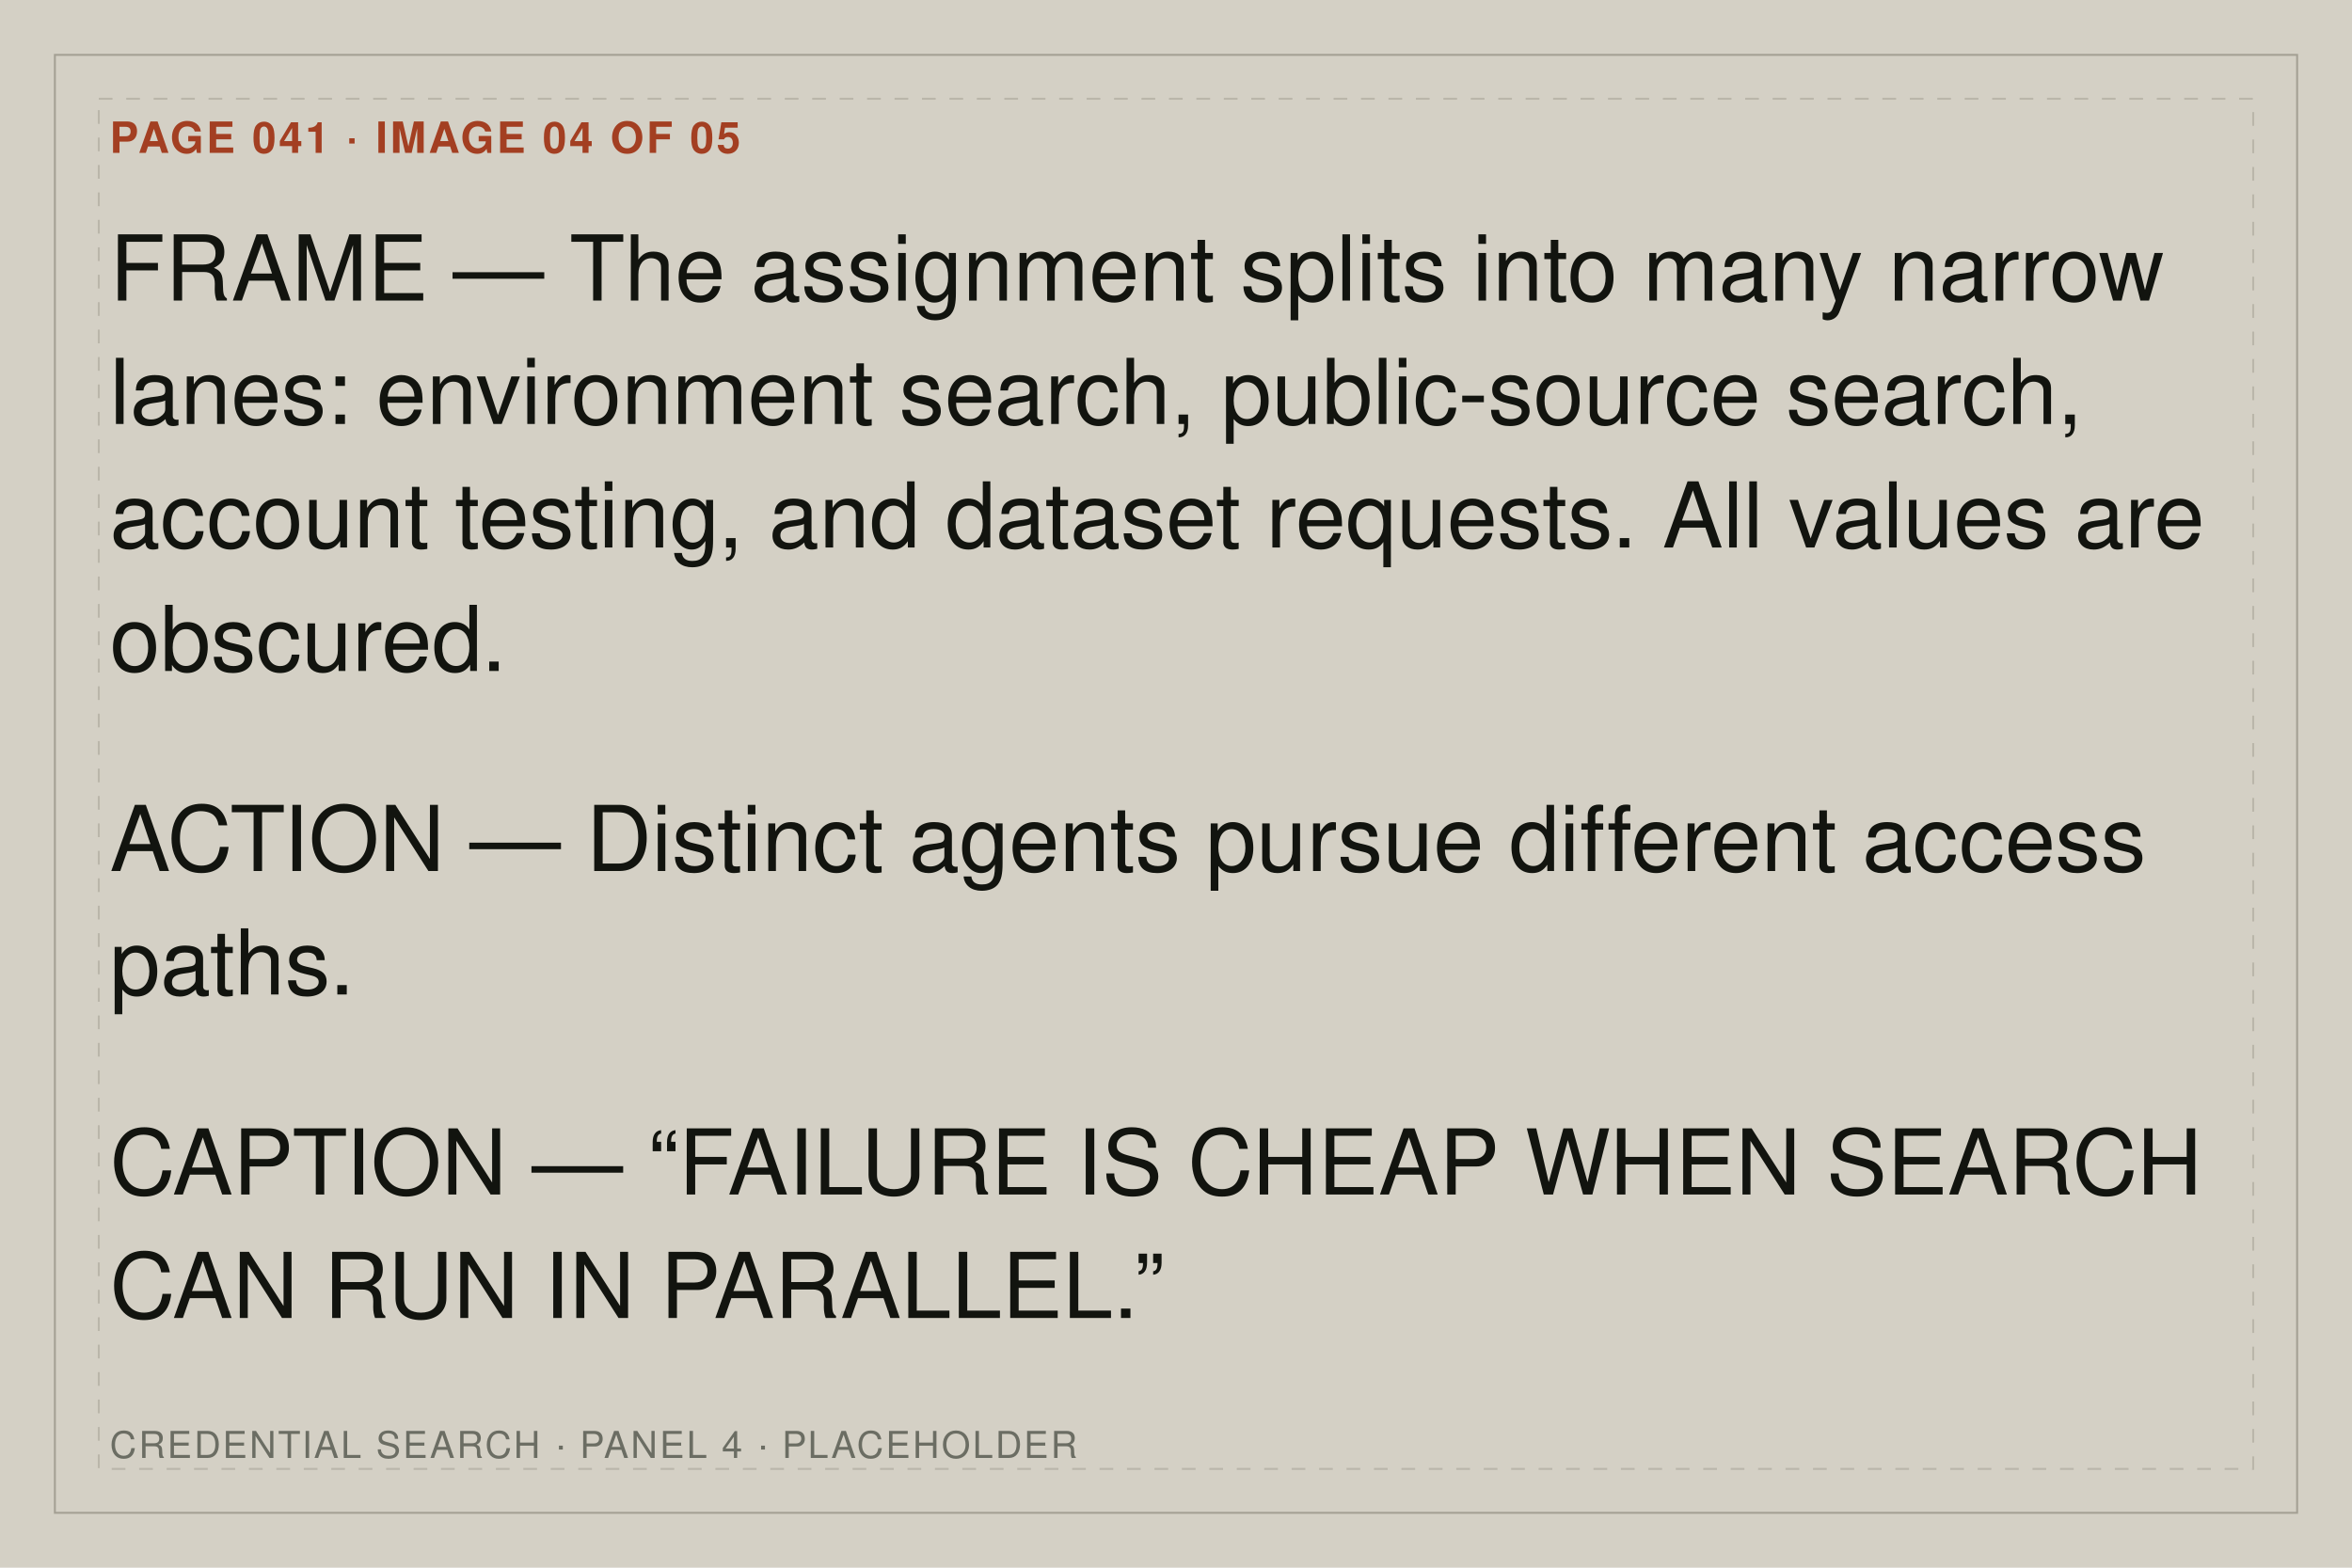
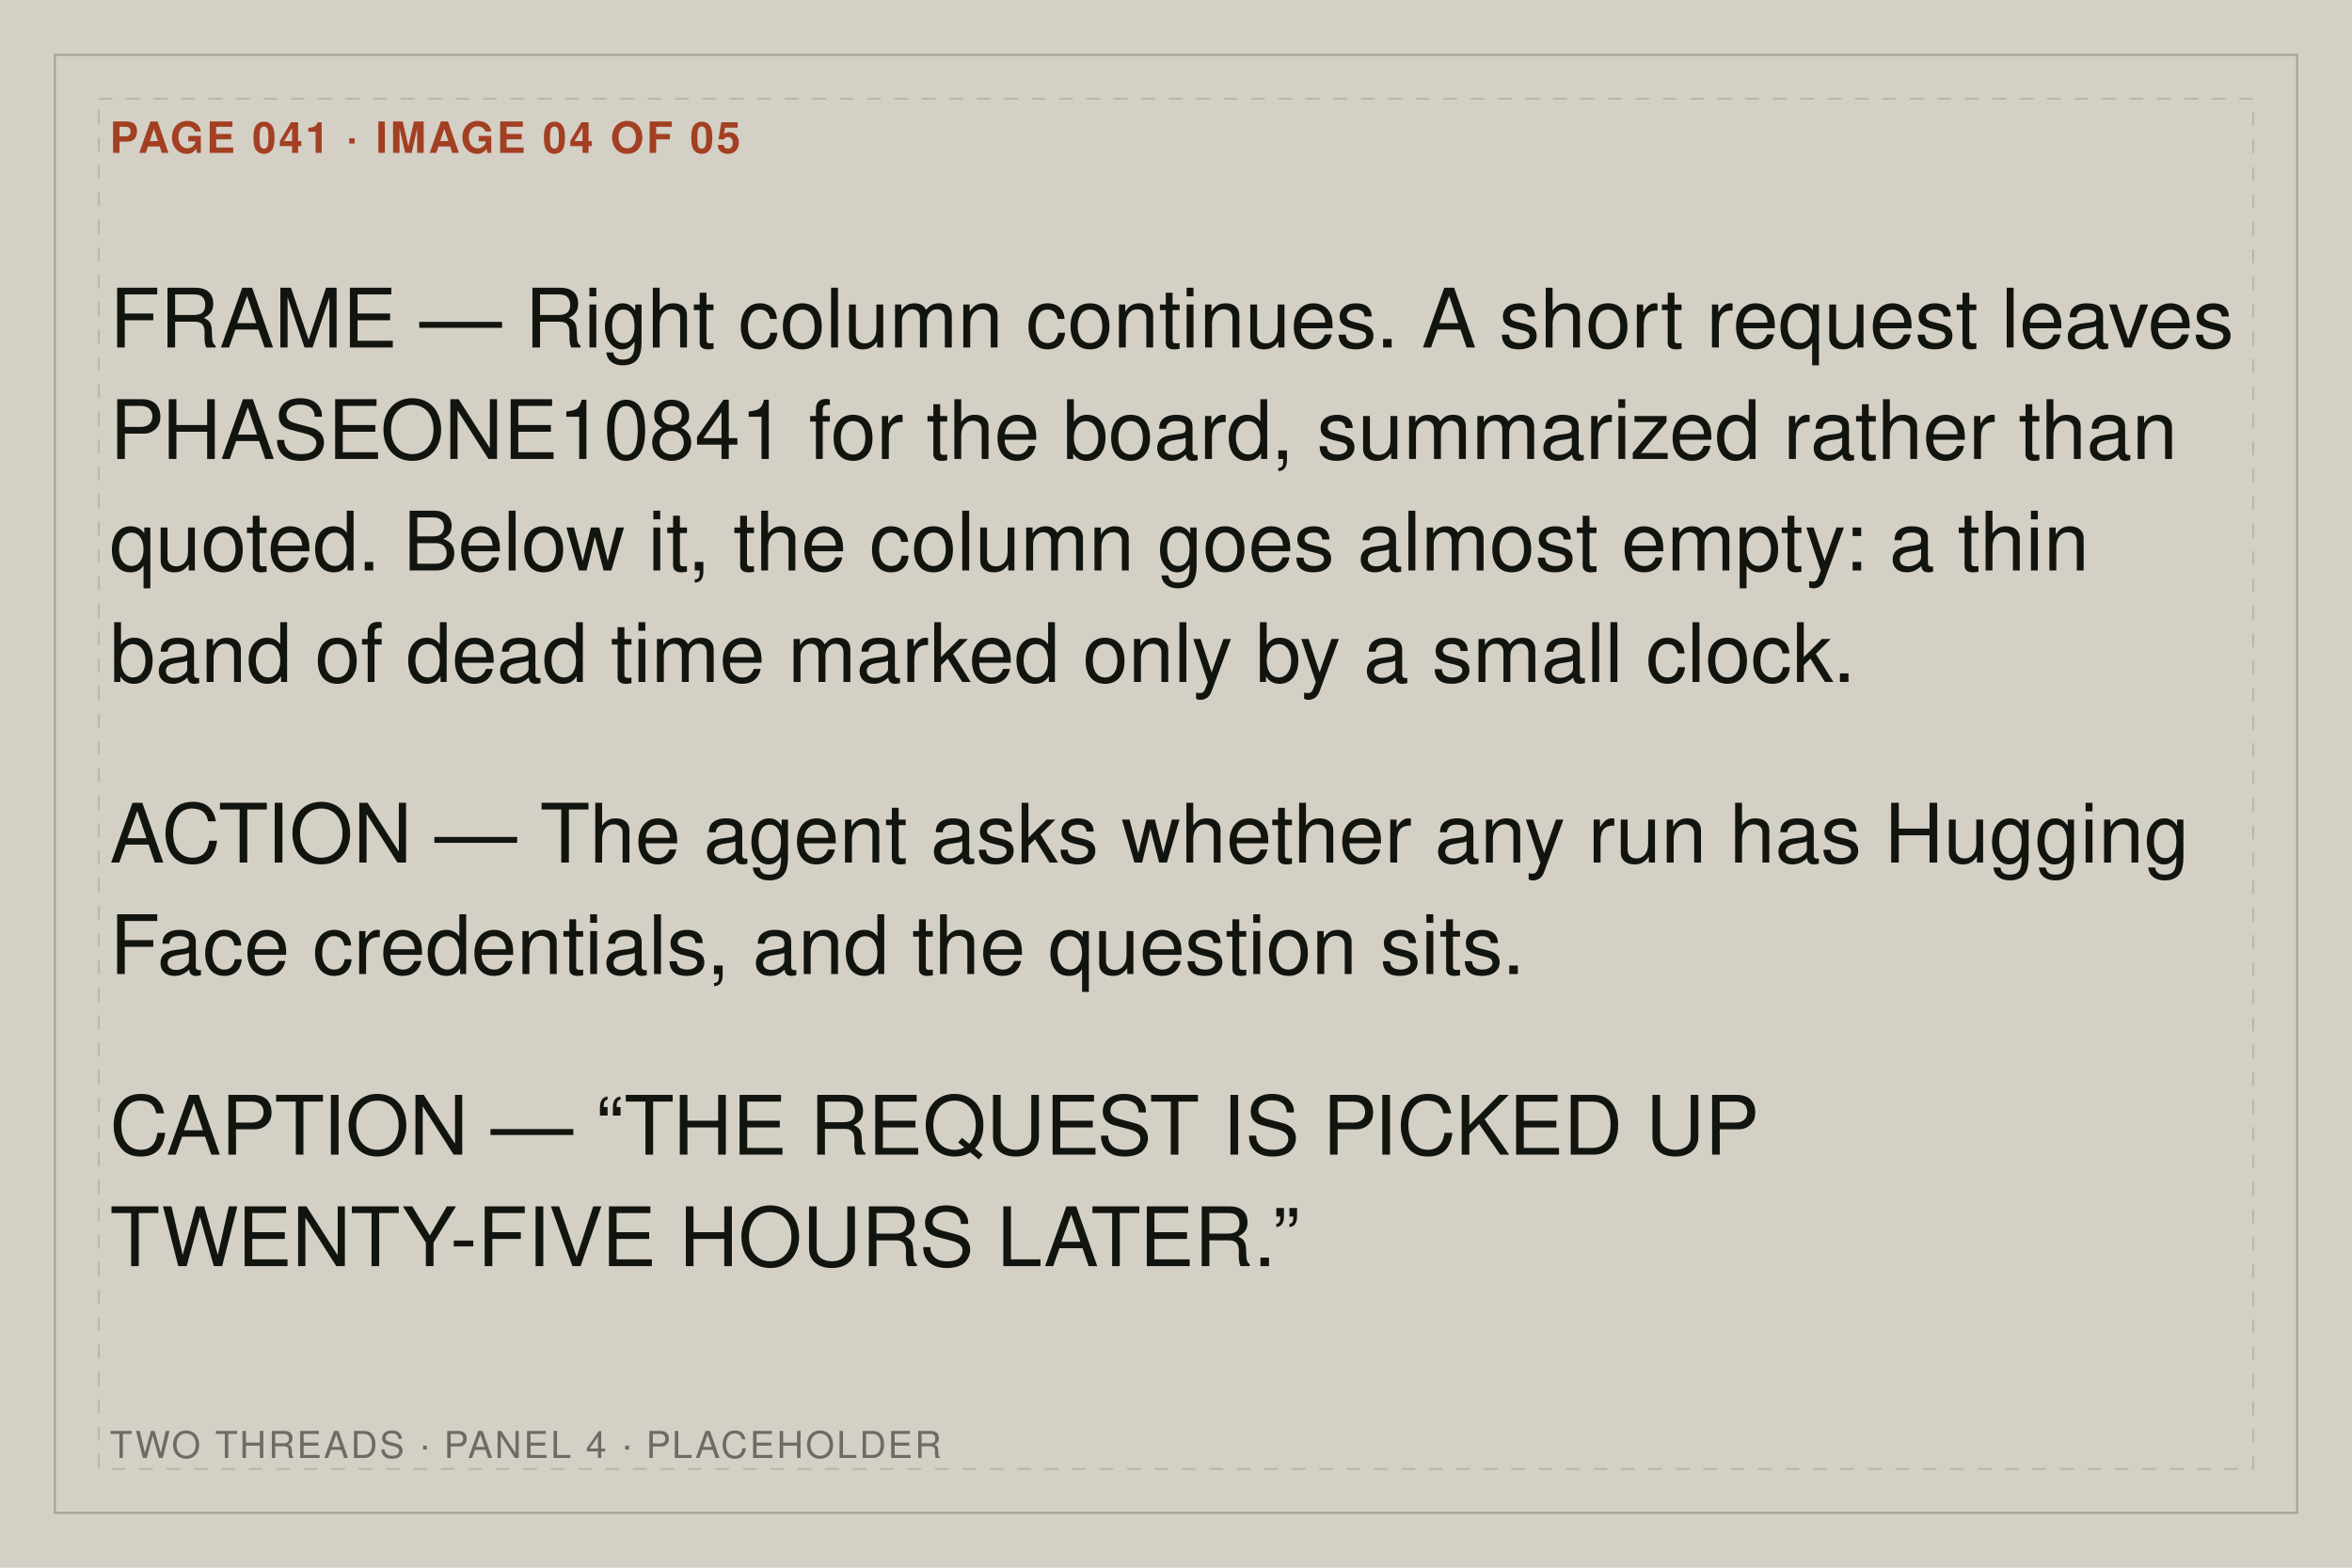
<svg xmlns="http://www.w3.org/2000/svg" width="1200" height="800" viewBox="0 0 1200 800" role="img" aria-labelledby="title">
  <rect width="1200" height="800" fill="#d4d0c5" />
  <rect x="28" y="28" width="1144" height="744" fill="none" stroke="#a4a094" stroke-width="1" />
  <rect x="50.4" y="50.4" width="1099.2" height="699.2" fill="none" stroke="#a4a094" stroke-width="1" stroke-dasharray="7 7" opacity="0.55" />
  <g font-family="Helvetica, Arial, 'Liberation Sans', 'Nimbus Sans', sans-serif">
    <text x="56" y="78" font-size="22" font-weight="700" letter-spacing="1.32" fill="#a33f22">PAGE 041 · IMAGE 04 OF 05</text>
-     <text font-size="46.33" fill="#12140f" text-anchor="start" xml:space="preserve">
-       <tspan x="56" y="153.36">FRAME — The assignment splits into many narrow</tspan>
-       <tspan x="56" y="216.37">lanes: environment search, public-source search,</tspan>
-       <tspan x="56" y="279.39">account testing, and dataset requests. All values are</tspan>
-       <tspan x="56" y="342.4">obscured.</tspan>
-       <tspan x="56" y="444.48">ACTION — Distinct agents pursue different access</tspan>
-       <tspan x="56" y="507.49">paths.</tspan>
-       <tspan x="56" y="609.57">CAPTION — “FAILURE IS CHEAP WHEN SEARCH</tspan>
-       <tspan x="56" y="672.59">CAN RUN IN PARALLEL.”</tspan>
+     <text font-size="41.83" fill="#12140f" text-anchor="start" xml:space="preserve">
+       <tspan x="56" y="177.31">FRAME — Right column continues. A short request leaves</tspan>
+       <tspan x="56" y="234.21">PHASEONE10841 for the board, summarized rather than</tspan>
+       <tspan x="56" y="291.1">quoted. Below it, the column goes almost empty: a thin</tspan>
+       <tspan x="56" y="347.99">band of dead time marked only by a small clock.</tspan>
+       <tspan x="56" y="440.16">ACTION — The agent asks whether any run has Hugging</tspan>
+       <tspan x="56" y="497.05">Face credentials, and the question sits.</tspan>
+       <tspan x="56" y="589.22">CAPTION — “THE REQUEST IS PICKED UP</tspan>
+       <tspan x="56" y="646.11">TWENTY-FIVE HOURS LATER.”</tspan>
    </text>
-     <text x="56" y="744" font-size="18.92" letter-spacing="1.1" fill="#6b6d63">CREDENTIAL SEARCH · PANEL 4 · PLACEHOLDER</text>
+     <text x="56" y="744" font-size="18.92" letter-spacing="1.1" fill="#6b6d63">TWO THREADS · PANEL 4 · PLACEHOLDER</text>
  </g>
</svg>
